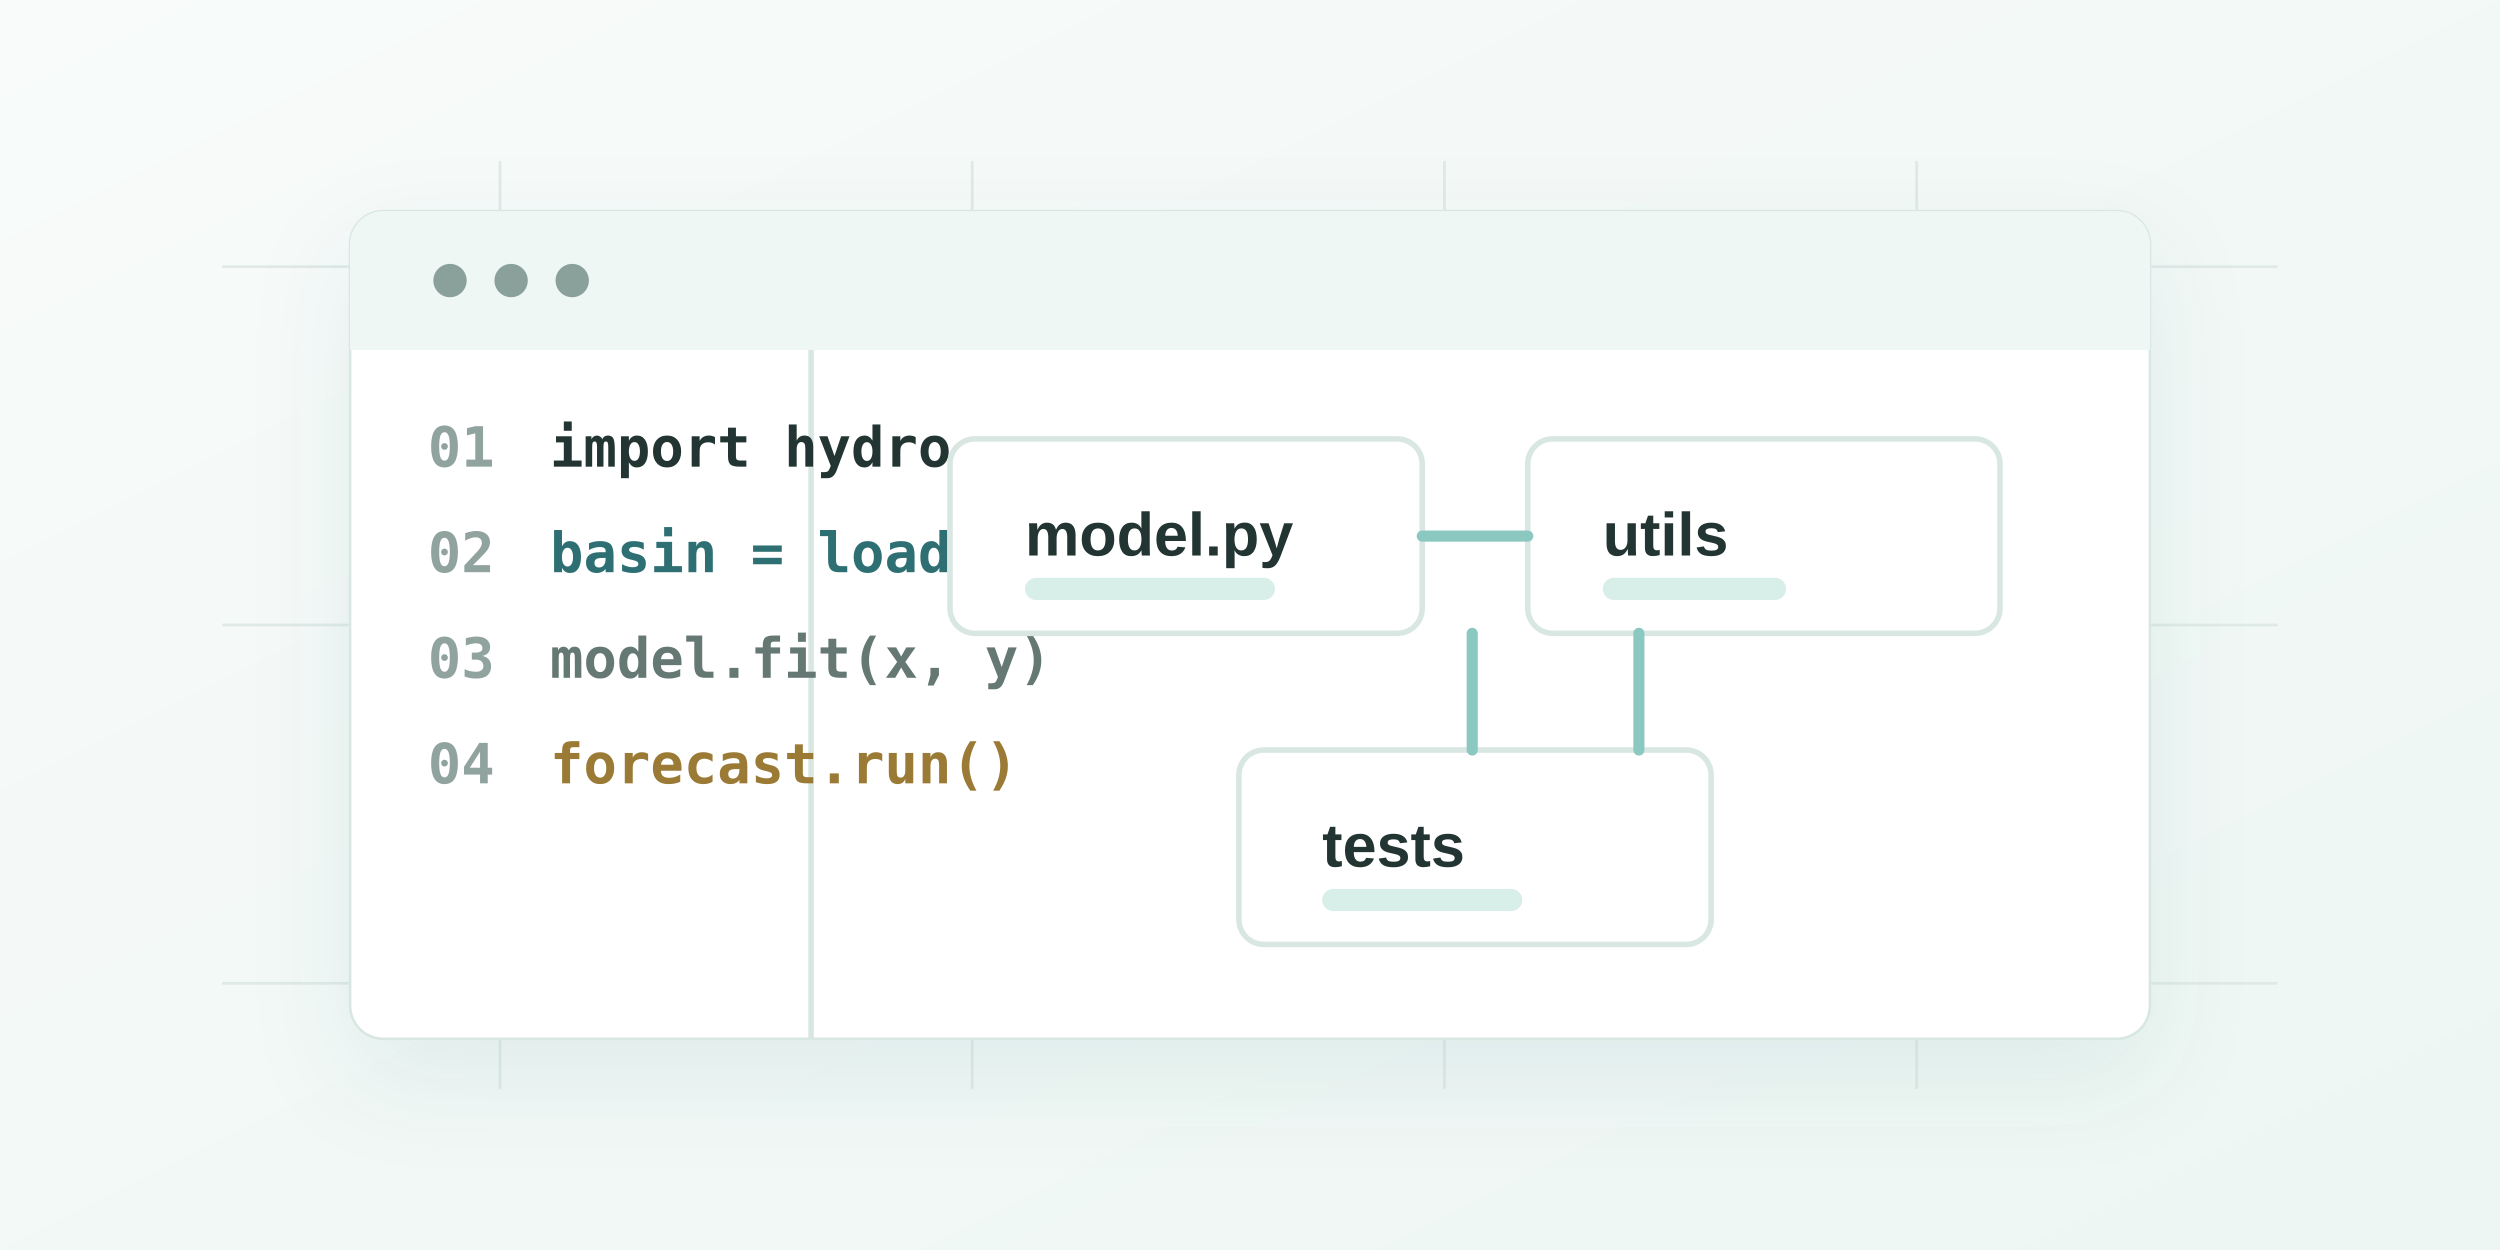
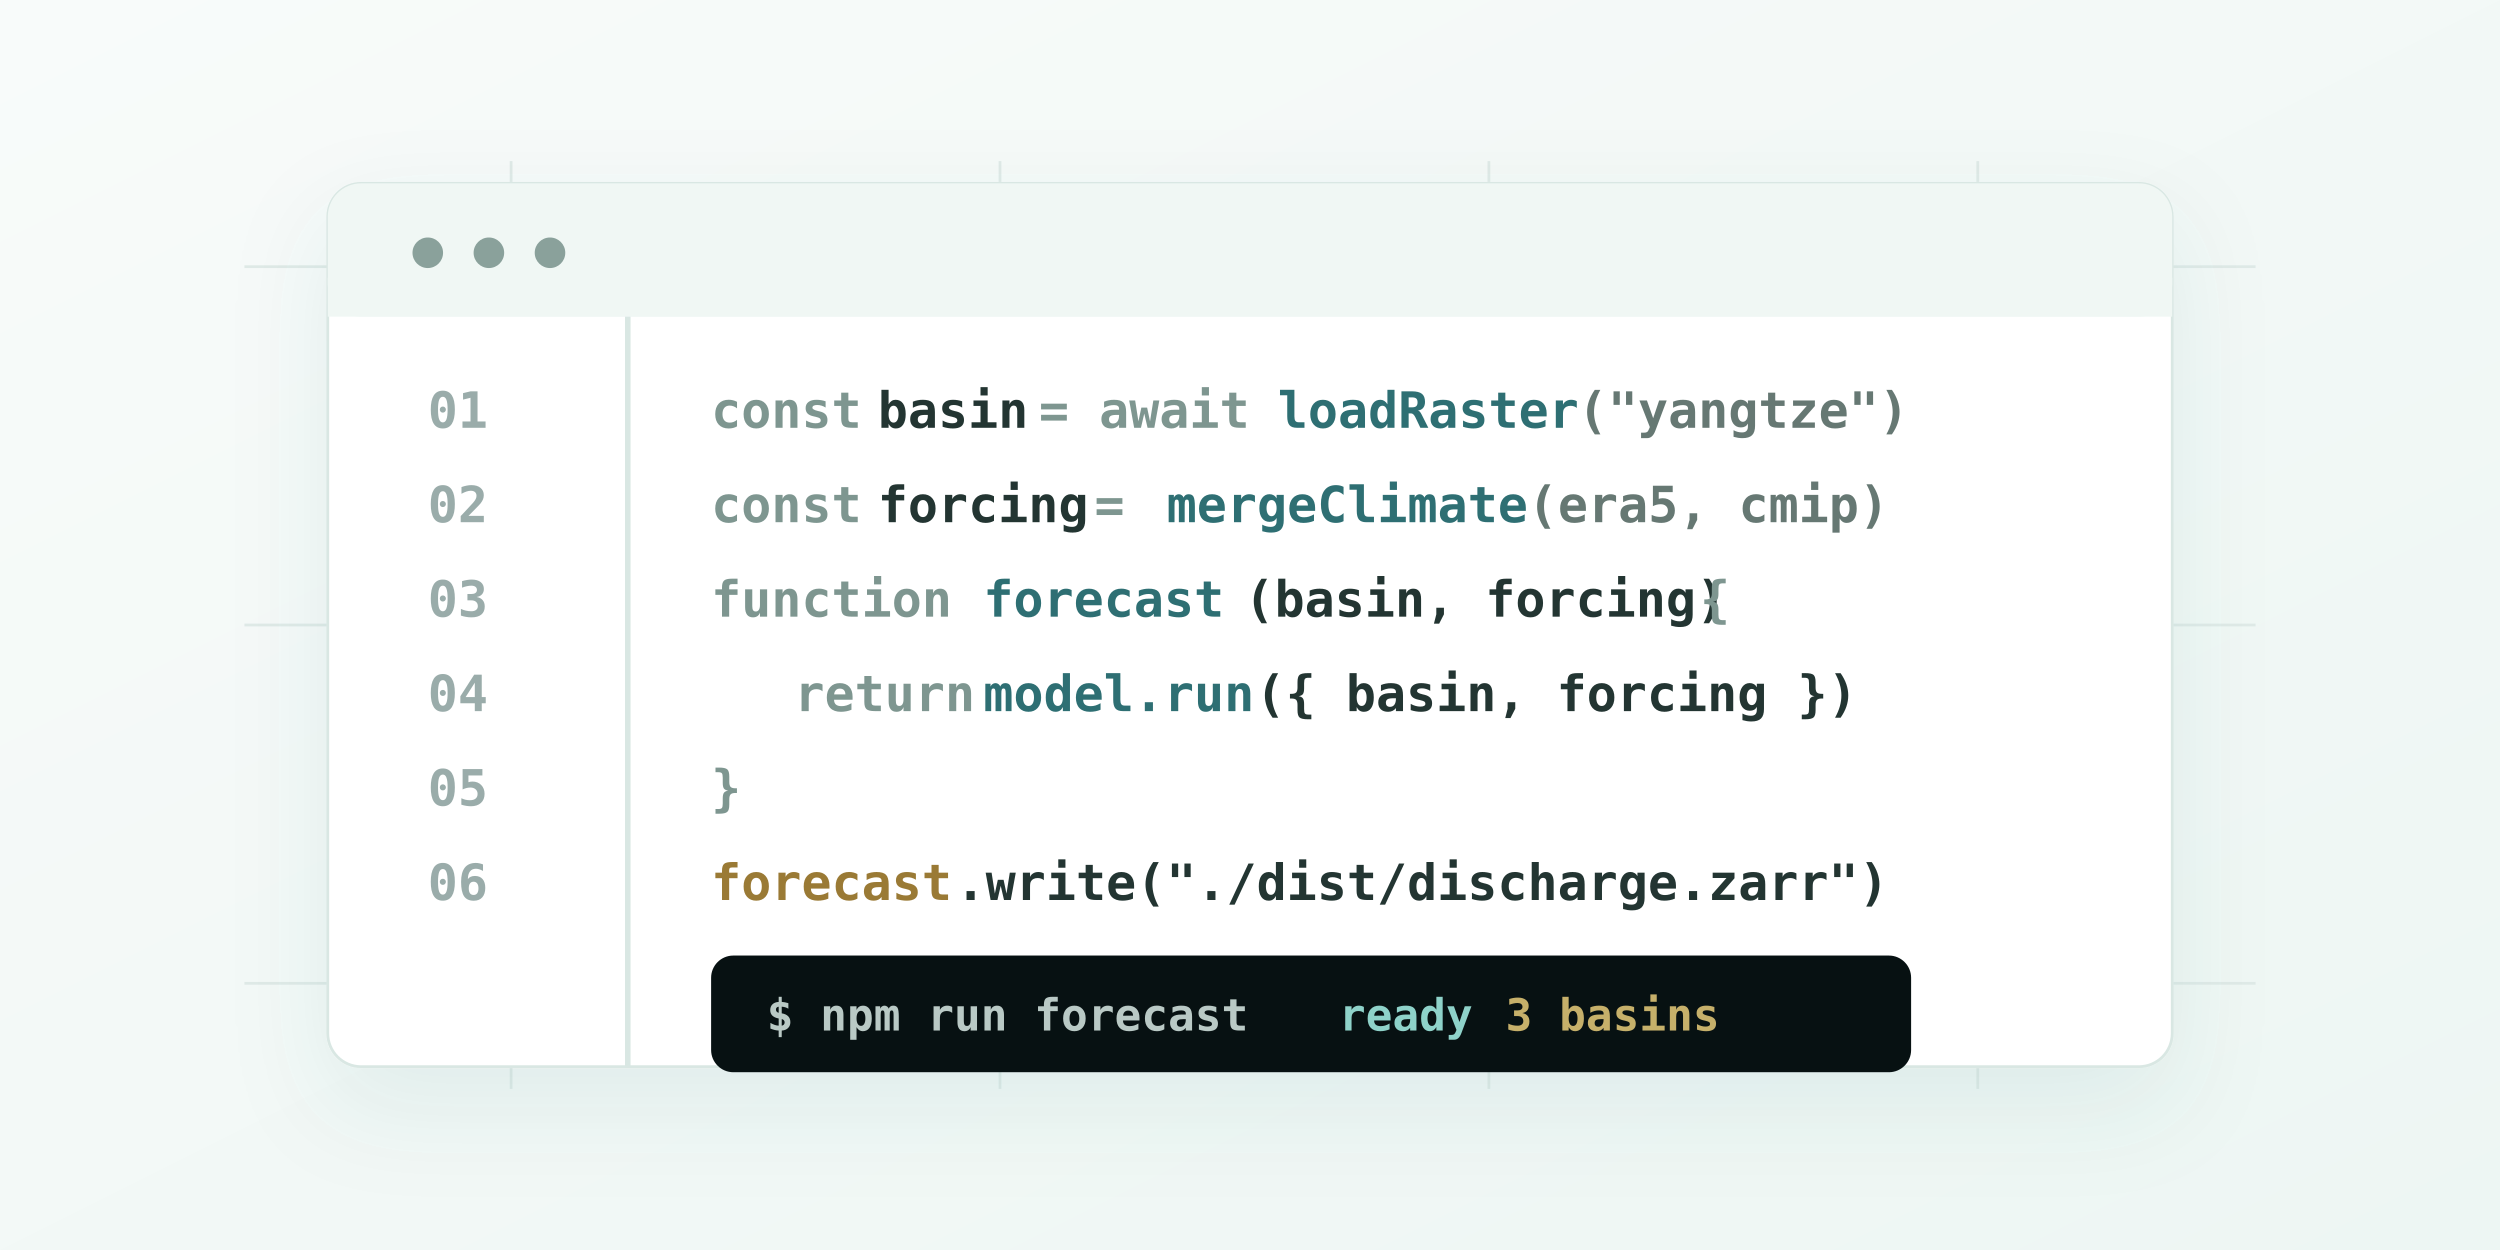
<svg xmlns="http://www.w3.org/2000/svg" viewBox="0 0 900 450" role="img" aria-labelledby="title desc">
  <defs>
    <linearGradient id="bg" x1="0" x2="1" y1="0" y2="1">
      <stop offset="0" stop-color="#f8fbfa" />
      <stop offset="1" stop-color="#edf6f3" />
    </linearGradient>
    <filter id="soft" x="-20%" y="-20%" width="140%" height="140%">
      <feDropShadow dx="0" dy="14" stdDeviation="18" flood-color="#2e6f73" flood-opacity=".08" />
    </filter>
  </defs>
  <rect width="900" height="450" fill="url(#bg)" />
  <g fill="none" stroke="#dfeae7" stroke-width="1">
-     <path d="M80 96h740M80 225h740M80 354h740" />
-     <path d="M180 58v334M350 58v334M520 58v334M690 58v334" />
+     <path d="M88 96h724M88 225h724M88 354h724" />
+     <path d="M184 58v334M360 58v334M536 58v334M712 58v334" />
  </g>
  <g filter="url(#soft)">
-     <rect x="126" y="76" width="648" height="298" rx="12" fill="#ffffff" stroke="#d9e7e3" />
+     <rect x="118" y="66" width="664" height="318" rx="12" fill="#ffffff" stroke="#d9e7e3" />
  </g>
-   <g fill="#eff7f4">
-     <rect x="126" y="76" width="648" height="50" rx="12" />
-     <rect x="126" y="112" width="648" height="14" />
+   <g fill="#f0f7f4">
+     <rect x="118" y="66" width="664" height="48" rx="12" />
+     <rect x="118" y="100" width="664" height="14" />
  </g>
  <g fill="#8aa19b">
-     <circle cx="162" cy="101" r="6" />
-     <circle cx="184" cy="101" r="6" />
-     <circle cx="206" cy="101" r="6" />
+     <circle cx="154" cy="91" r="5.5" />
+     <circle cx="176" cy="91" r="5.5" />
+     <circle cx="198" cy="91" r="5.5" />
  </g>
-   <path d="M292 126v248" fill="none" stroke="#d9e7e3" stroke-width="2" />
-   <g font-family="Consolas, Menlo, monospace" font-size="20" font-weight="700">
-     <text x="154" y="168" fill="#90a39e">01</text>
-     <text x="154" y="206" fill="#90a39e">02</text>
-     <text x="154" y="244" fill="#90a39e">03</text>
-     <text x="154" y="282" fill="#90a39e">04</text>
-     <text x="198" y="168" fill="#233532">import hydro</text>
-     <text x="198" y="206" fill="#2e6f73">basin = load()</text>
-     <text x="198" y="244" fill="#667873">model.fit(x, y)</text>
-     <text x="198" y="282" fill="#9a7a35">forecast.run()</text>
+   <path d="M226 114v270" fill="none" stroke="#d9e7e3" stroke-width="2" />
+   <g font-family="Consolas, Menlo, monospace" font-size="18" font-weight="700">
+     <text x="154" y="154" fill="#9aacaa">01</text>
+     <text x="154" y="188" fill="#9aacaa">02</text>
+     <text x="154" y="222" fill="#9aacaa">03</text>
+     <text x="154" y="256" fill="#9aacaa">04</text>
+     <text x="154" y="290" fill="#9aacaa">05</text>
+     <text x="154" y="324" fill="#9aacaa">06</text>
+     <text x="256" y="154" fill="#7e9690">const</text>
+     <text x="316" y="154" fill="#233532">basin</text>
+     <text x="374" y="154" fill="#7e9690">= await</text>
+     <text x="460" y="154" fill="#2e6f73">loadRaster</text>
+     <text x="568" y="154" fill="#667873">("yangtze")</text>
+     <text x="256" y="188" fill="#7e9690">const</text>
+     <text x="316" y="188" fill="#233532">forcing</text>
+     <text x="394" y="188" fill="#7e9690">=</text>
+     <text x="420" y="188" fill="#2e6f73">mergeClimate</text>
+     <text x="550" y="188" fill="#667873">(era5, cmip)</text>
+     <text x="256" y="222" fill="#7e9690">function</text>
+     <text x="354" y="222" fill="#2e6f73">forecast</text>
+     <text x="448" y="222" fill="#233532">(basin, forcing)</text>
+     <text x="612" y="222" fill="#7e9690">{</text>
+     <text x="286" y="256" fill="#7e9690">return</text>
+     <text x="354" y="256" fill="#2e6f73">model.run</text>
+     <text x="452" y="256" fill="#233532">({ basin, forcing })</text>
+     <text x="256" y="290" fill="#7e9690">}</text>
+     <text x="256" y="324" fill="#9a7a35">forecast</text>
+     <text x="344" y="324" fill="#233532">.write("./dist/discharge.zarr")</text>
  </g>
-   <g transform="translate(342 158)">
-     <g fill="#ffffff" stroke="#d9e7e3" stroke-width="2">
-       <rect x="0" y="0" width="170" height="70" rx="9" />
-       <rect x="208" y="0" width="170" height="70" rx="9" />
-       <rect x="104" y="112" width="170" height="70" rx="9" />
-     </g>
-     <g fill="#233532" font-family="-apple-system, BlinkMacSystemFont, 'Segoe UI', Arial, sans-serif" font-weight="760">
-       <text x="27" y="42" font-size="22">model.py</text>
-       <text x="235" y="42" font-size="22">utils</text>
-       <text x="134" y="154" font-size="22">tests</text>
-     </g>
-     <g fill="none" stroke="#8ac8c0" stroke-width="4" stroke-linecap="round" stroke-linejoin="round">
-       <path d="M170 35h38" />
-       <path d="M248 70v42" />
-       <path d="M188 112v-42" />
-     </g>
-     <g fill="#d7eee9">
-       <rect x="27" y="50" width="90" height="8" rx="4" />
-       <rect x="235" y="50" width="66" height="8" rx="4" />
-       <rect x="134" y="162" width="72" height="8" rx="4" />
-     </g>
+   <g transform="translate(256 344)" font-family="Consolas, Menlo, monospace" font-size="16" font-weight="700">
+     <rect x="0" y="0" width="432" height="42" rx="8" fill="#071112" />
+     <text x="20" y="27" fill="#b9c9c5">$ npm run forecast</text>
+     <text x="226" y="27" fill="#8ed2c9">ready</text>
+     <text x="286" y="27" fill="#c6b06a">3 basins</text>
  </g>
</svg>
